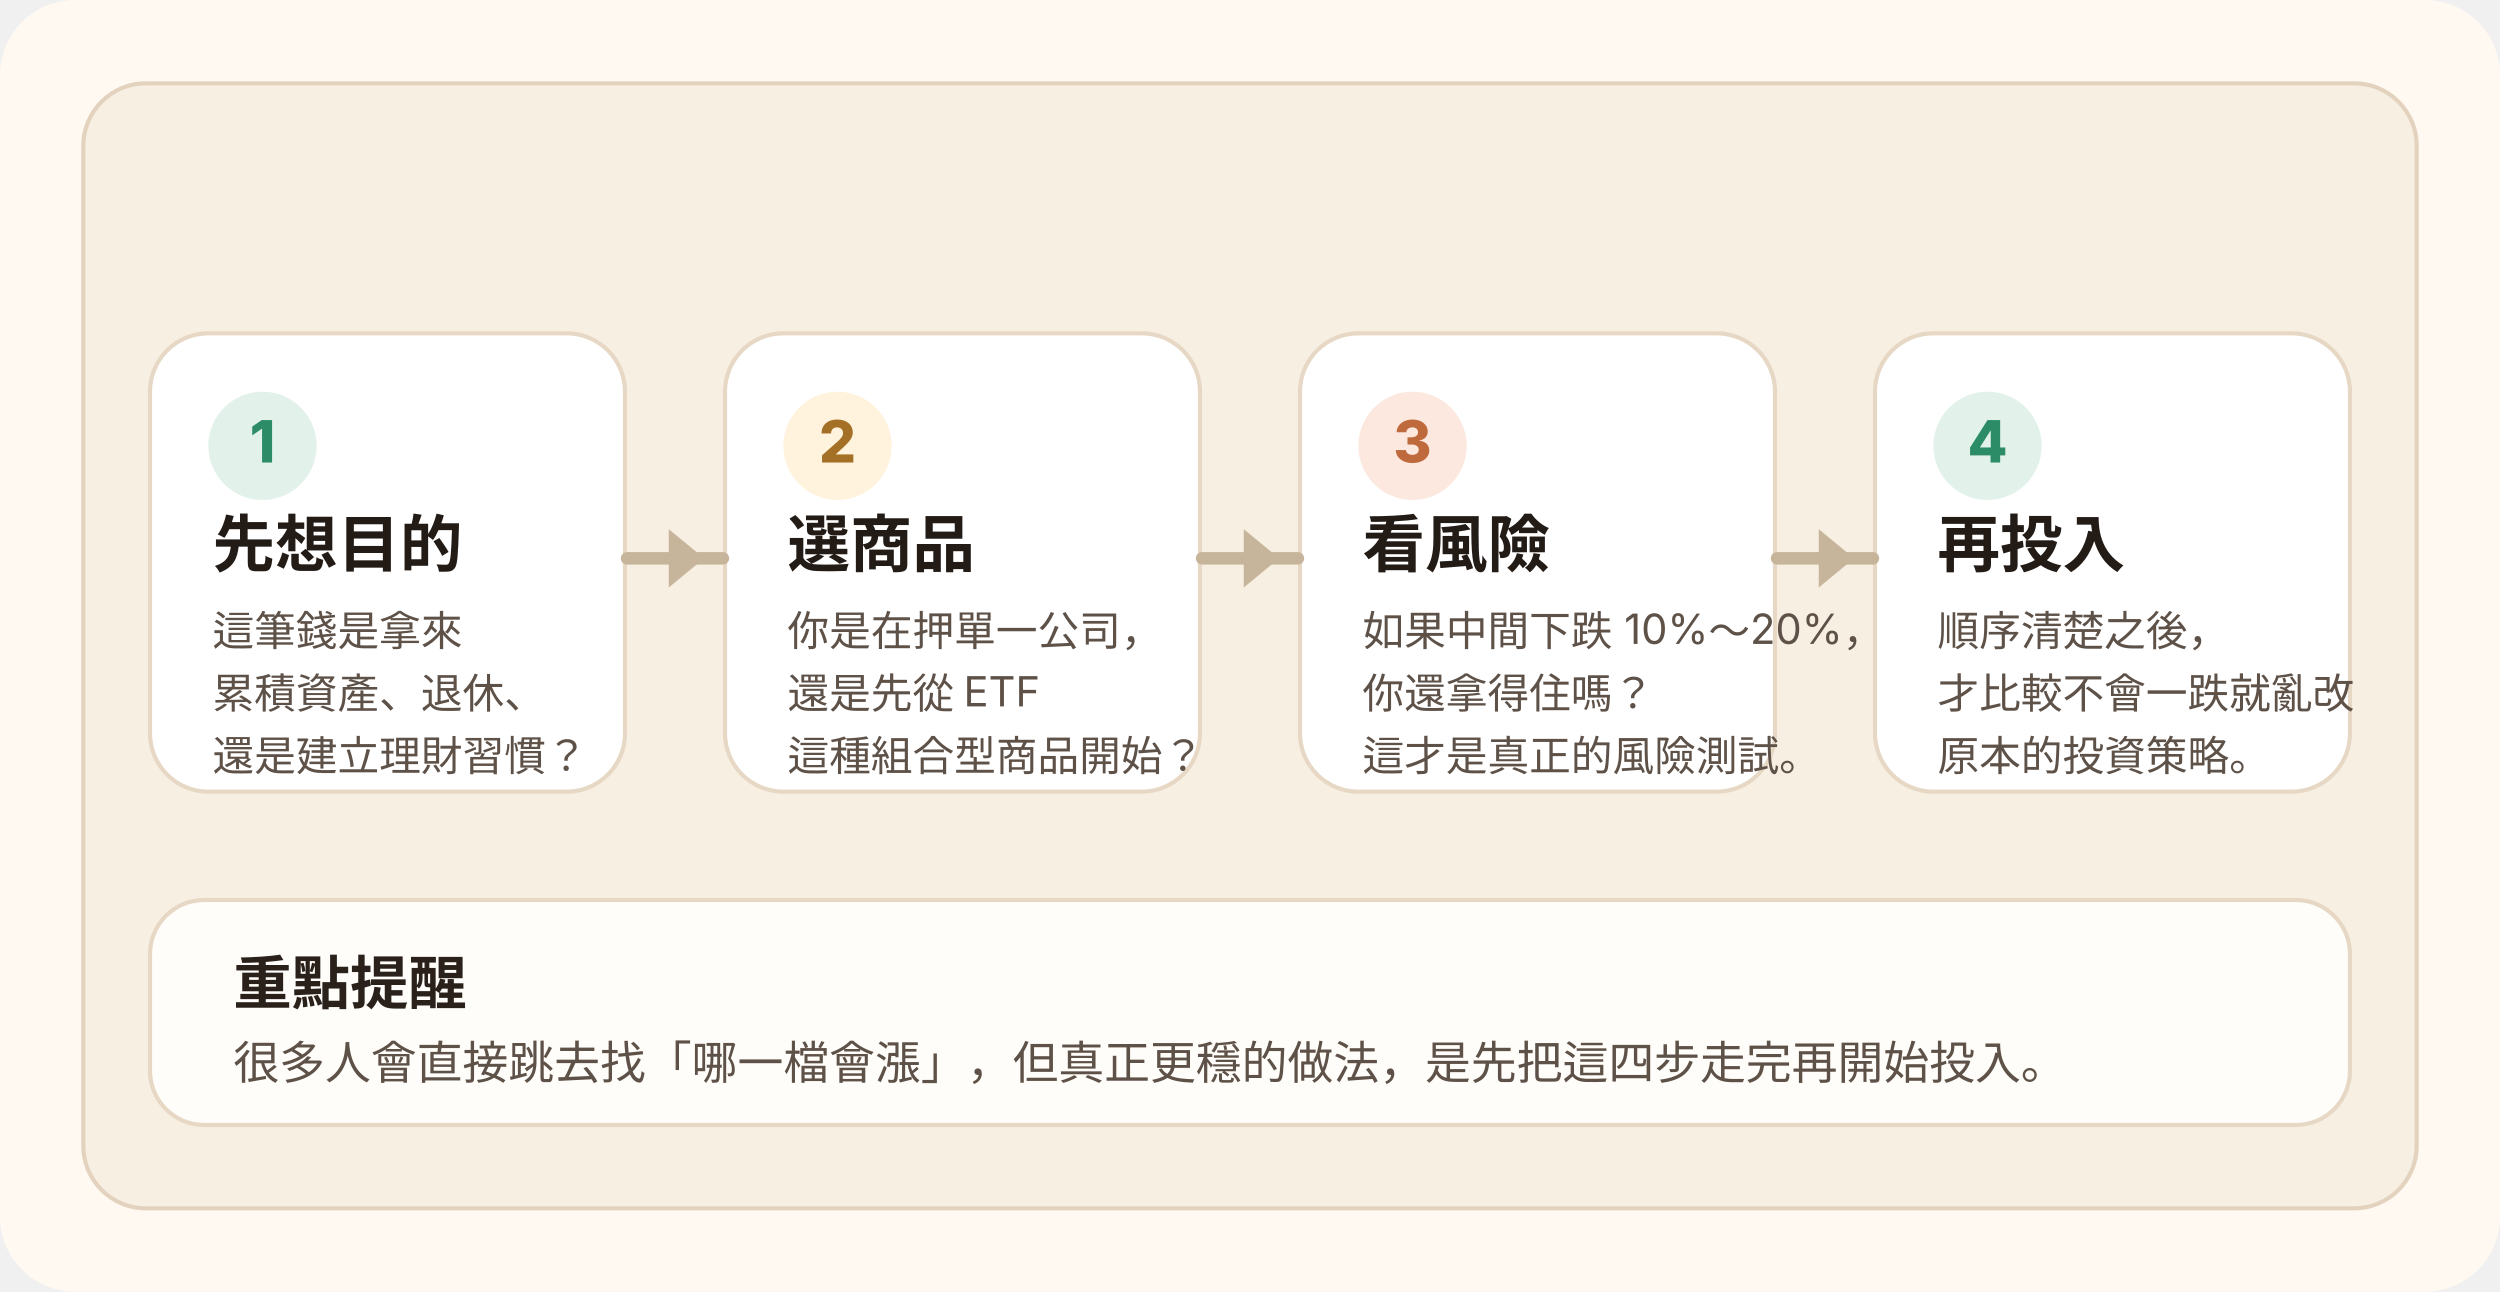
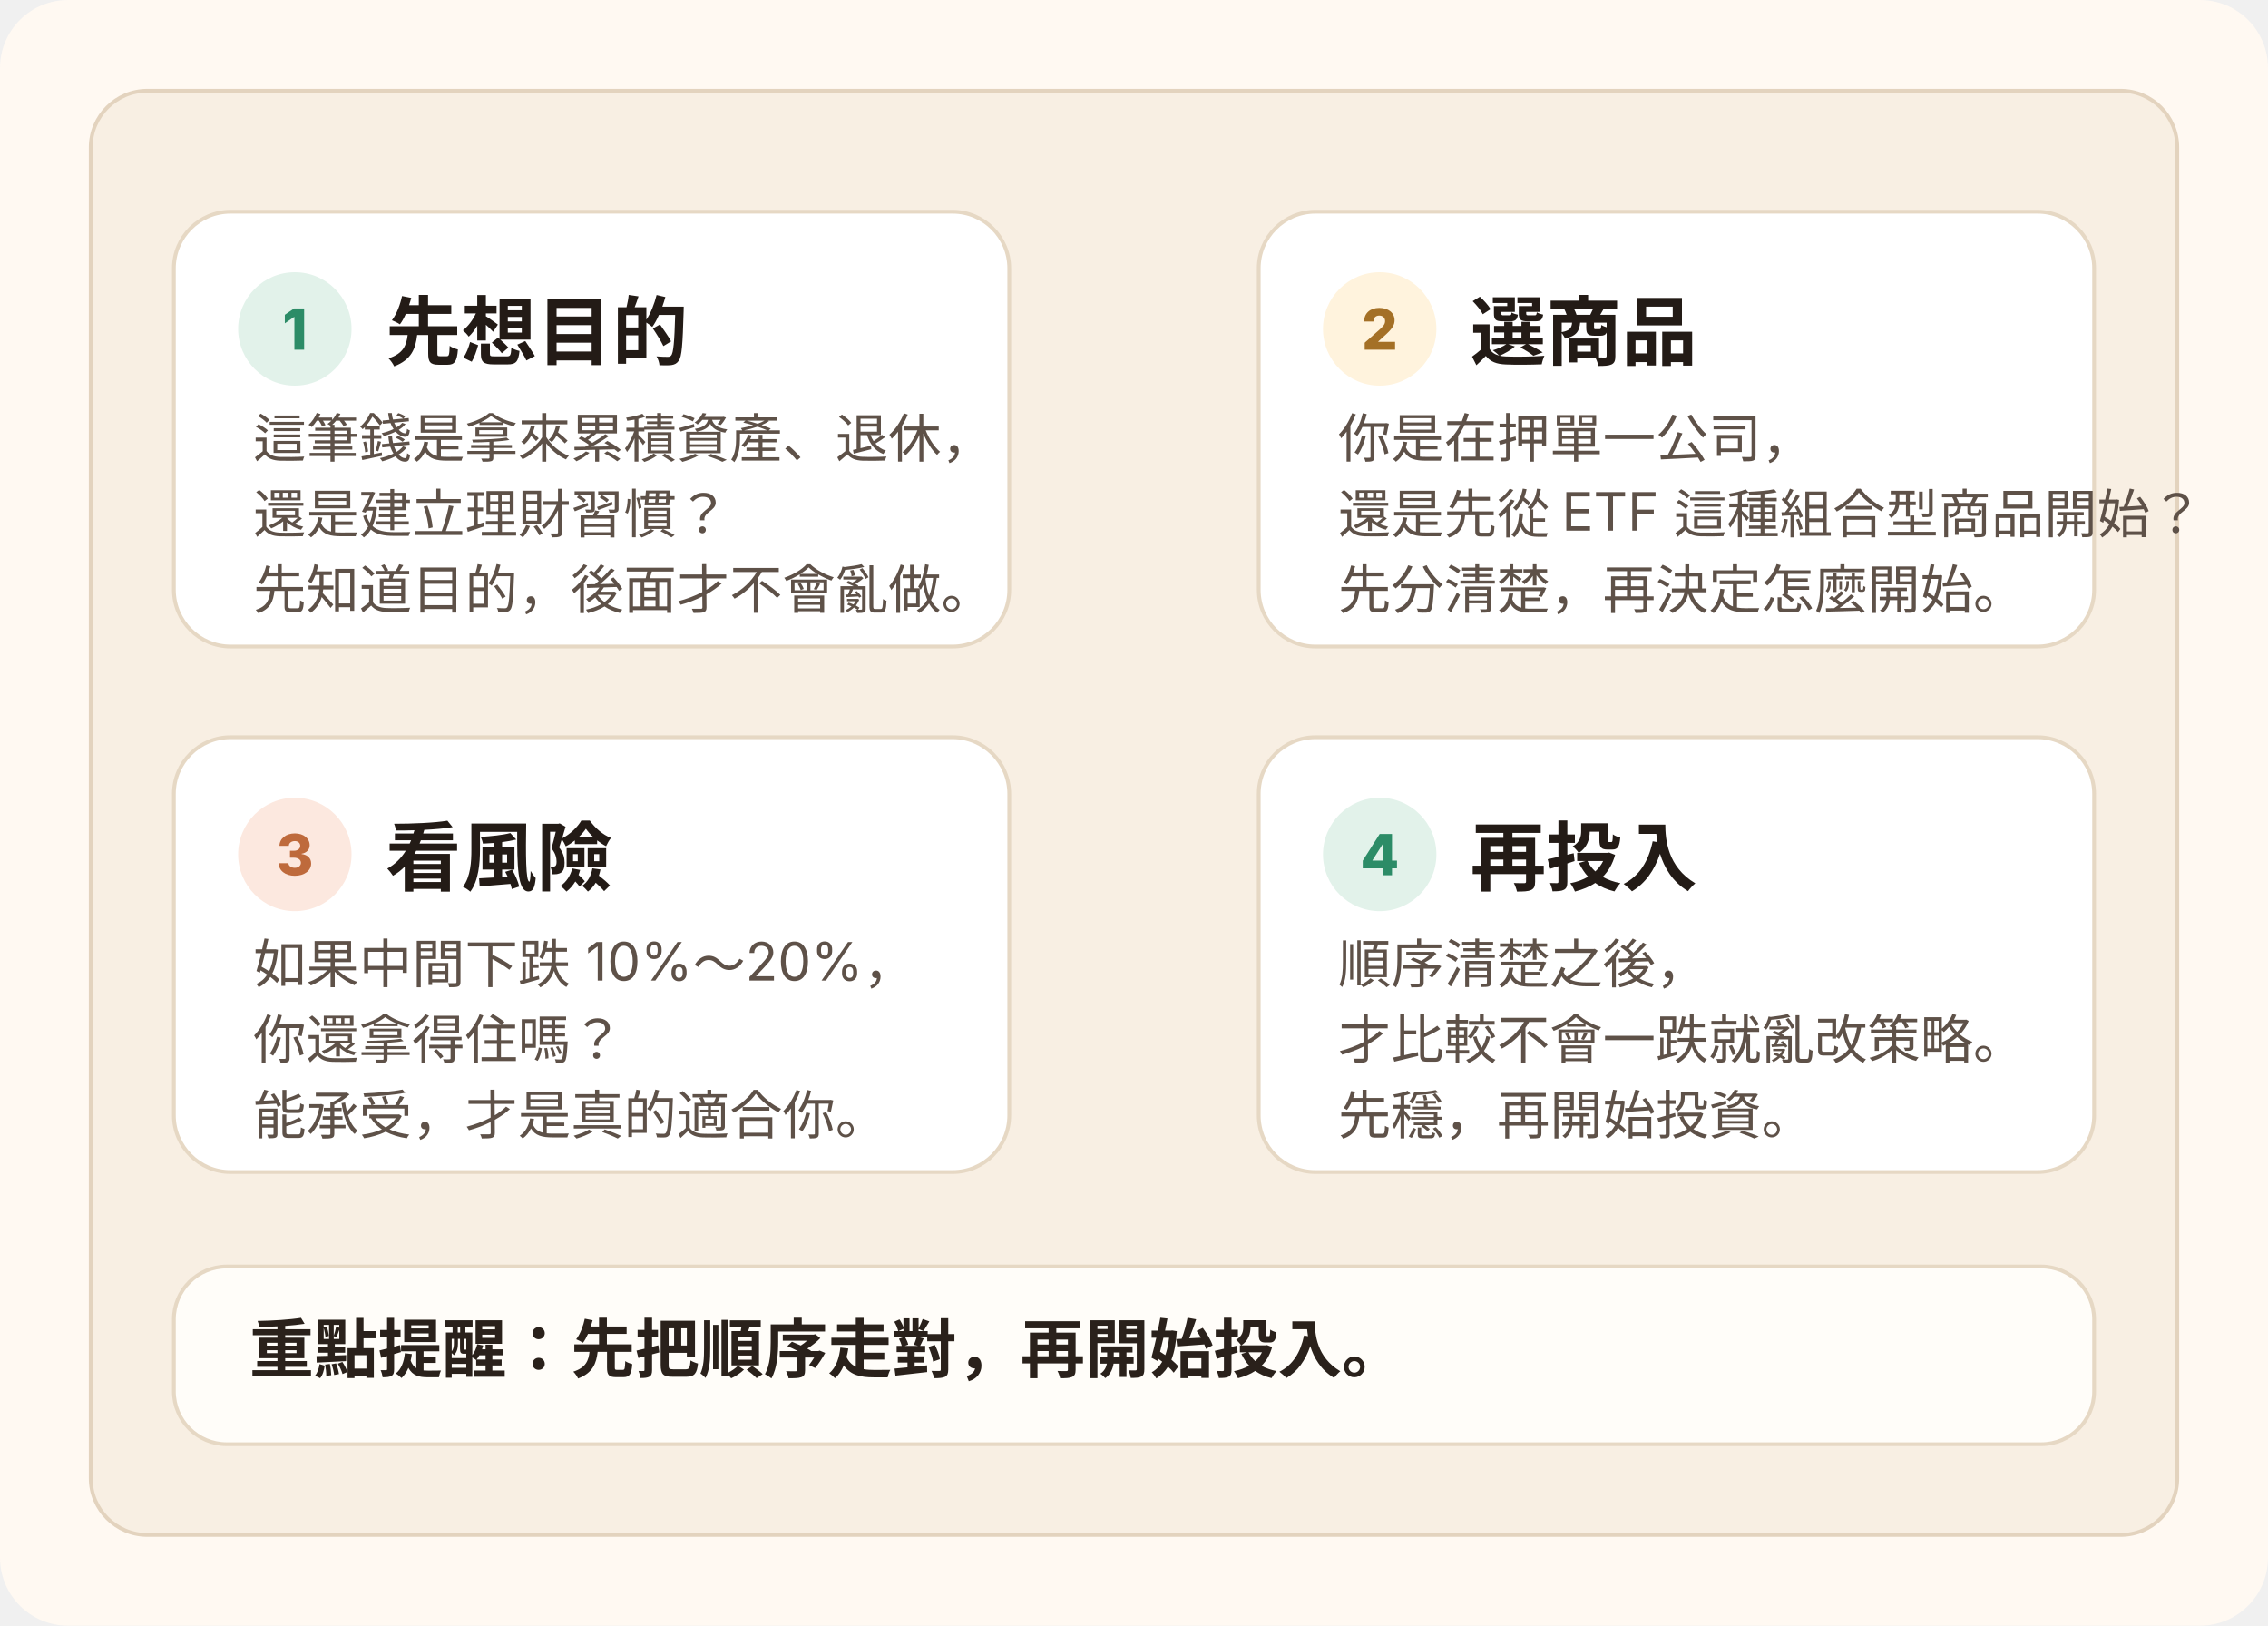
- <svg xmlns="http://www.w3.org/2000/svg" width="1200" height="620" viewBox="0 0 1200 620" fill="none" role="img" aria-labelledby="title desc">
-   <rect width="1200" height="620" rx="36" fill="#FFF9F2" />
-   <rect x="40" y="40" width="1120" height="540" rx="30" fill="#F8EFE3" stroke="#E3D3BE" stroke-width="2" />
-   <g transform="translate(72 160)">
-     <rect width="228" height="220" rx="28" fill="#FFFFFF" stroke="#E6D8C4" stroke-width="2" />
-     <circle cx="54" cy="54" r="26" fill="#E2F2EA" />
-     <text x="54" y="62" text-anchor="middle" fill="#2C8C67" font-size="28" font-weight="800" font-family="Inter, Noto Sans TC, sans-serif">1</text>
-     <text x="30" y="112" fill="#231B16" font-size="30" font-weight="800" font-family="Inter, Noto Sans TC, sans-serif">先想目的</text>
-     <text x="30" y="150" fill="#5E5148" font-size="20" font-family="Inter, Noto Sans TC, sans-serif">這筆錢是拿來</text>
-     <text x="30" y="180" fill="#5E5148" font-size="20" font-family="Inter, Noto Sans TC, sans-serif">累積資產、退休、</text>
-     <text x="30" y="210" fill="#5E5148" font-size="20" font-family="Inter, Noto Sans TC, sans-serif">還是建立理財習慣？</text>
+ <svg xmlns="http://www.w3.org/2000/svg" width="1200" height="860" viewBox="0 0 1200 860" fill="none" role="img" aria-labelledby="title desc">
+   <rect width="1200" height="860" rx="36" fill="#FFF9F2" />
+   <rect x="48" y="48" width="1104" height="764" rx="30" fill="#F8EFE3" stroke="#E3D3BE" stroke-width="2" />
+   <g transform="translate(92 112)">
+     <rect width="442" height="230" rx="30" fill="#FFFFFF" stroke="#E6D8C4" stroke-width="2" />
+     <circle cx="64" cy="62" r="30" fill="#E2F2EA" />
+     <text x="64" y="73" text-anchor="middle" fill="#2C8C67" font-size="30" font-weight="800" font-family="Inter, Noto Sans TC, sans-serif">1</text>
+     <text x="112" y="78" fill="#231B16" font-size="40" font-weight="800" font-family="Inter, Noto Sans TC, sans-serif">先想目的</text>
+     <text x="42" y="130" fill="#5E5148" font-size="28" font-family="Inter, Noto Sans TC, sans-serif">這筆錢是拿來累積資產、退休，</text>
+     <text x="42" y="170" fill="#5E5148" font-size="28" font-family="Inter, Noto Sans TC, sans-serif">還是建立理財習慣？</text>
+     <text x="42" y="210" fill="#5E5148" font-size="28" font-family="Inter, Noto Sans TC, sans-serif">先知道目的，後面才不會亂做。</text>
  </g>
-   <g transform="translate(348 160)">
-     <rect width="228" height="220" rx="28" fill="#FFFFFF" stroke="#E6D8C4" stroke-width="2" />
-     <circle cx="54" cy="54" r="26" fill="#FFF3DD" />
-     <text x="54" y="62" text-anchor="middle" fill="#A47026" font-size="28" font-weight="800" font-family="Inter, Noto Sans TC, sans-serif">2</text>
-     <text x="30" y="112" fill="#231B16" font-size="30" font-weight="800" font-family="Inter, Noto Sans TC, sans-serif">選商品</text>
-     <text x="30" y="150" fill="#5E5148" font-size="20" font-family="Inter, Noto Sans TC, sans-serif">你是在押單一公司，</text>
-     <text x="30" y="180" fill="#5E5148" font-size="20" font-family="Inter, Noto Sans TC, sans-serif">還是先從 ETF</text>
-     <text x="30" y="210" fill="#5E5148" font-size="20" font-family="Inter, Noto Sans TC, sans-serif">這種組合型商品開始？</text>
+   <g transform="translate(666 112)">
+     <rect width="442" height="230" rx="30" fill="#FFFFFF" stroke="#E6D8C4" stroke-width="2" />
+     <circle cx="64" cy="62" r="30" fill="#FFF3DD" />
+     <text x="64" y="73" text-anchor="middle" fill="#A47026" font-size="30" font-weight="800" font-family="Inter, Noto Sans TC, sans-serif">2</text>
+     <text x="112" y="78" fill="#231B16" font-size="40" font-weight="800" font-family="Inter, Noto Sans TC, sans-serif">選商品</text>
+     <text x="42" y="130" fill="#5E5148" font-size="28" font-family="Inter, Noto Sans TC, sans-serif">你是在押單一公司，</text>
+     <text x="42" y="170" fill="#5E5148" font-size="28" font-family="Inter, Noto Sans TC, sans-serif">還是先從 ETF 這種組合型商品開始？</text>
+     <text x="42" y="210" fill="#5E5148" font-size="28" font-family="Inter, Noto Sans TC, sans-serif">先分清楚，再決定怎麼開始。</text>
  </g>
-   <g transform="translate(624 160)">
-     <rect width="228" height="220" rx="28" fill="#FFFFFF" stroke="#E6D8C4" stroke-width="2" />
-     <circle cx="54" cy="54" r="26" fill="#FCE8DF" />
-     <text x="54" y="62" text-anchor="middle" fill="#BE6A3C" font-size="28" font-weight="800" font-family="Inter, Noto Sans TC, sans-serif">3</text>
-     <text x="30" y="112" fill="#231B16" font-size="30" font-weight="800" font-family="Inter, Noto Sans TC, sans-serif">看風險</text>
-     <text x="30" y="150" fill="#5E5148" font-size="20" font-family="Inter, Noto Sans TC, sans-serif">如果中間下跌 10%～20%，</text>
-     <text x="30" y="180" fill="#5E5148" font-size="20" font-family="Inter, Noto Sans TC, sans-serif">你還拿得住嗎？</text>
-     <text x="30" y="210" fill="#5E5148" font-size="20" font-family="Inter, Noto Sans TC, sans-serif">這才是真正的風險測試。</text>
+   <g transform="translate(92 390)">
+     <rect width="442" height="230" rx="30" fill="#FFFFFF" stroke="#E6D8C4" stroke-width="2" />
+     <circle cx="64" cy="62" r="30" fill="#FCE8DF" />
+     <text x="64" y="73" text-anchor="middle" fill="#BE6A3C" font-size="30" font-weight="800" font-family="Inter, Noto Sans TC, sans-serif">3</text>
+     <text x="112" y="78" fill="#231B16" font-size="40" font-weight="800" font-family="Inter, Noto Sans TC, sans-serif">看風險</text>
+     <text x="42" y="130" fill="#5E5148" font-size="28" font-family="Inter, Noto Sans TC, sans-serif">如果中間下跌 10%～20%，</text>
+     <text x="42" y="170" fill="#5E5148" font-size="28" font-family="Inter, Noto Sans TC, sans-serif">你還拿得住嗎？</text>
+     <text x="42" y="210" fill="#5E5148" font-size="28" font-family="Inter, Noto Sans TC, sans-serif">能承受，才是真的適合你。</text>
  </g>
-   <g transform="translate(900 160)">
-     <rect width="228" height="220" rx="28" fill="#FFFFFF" stroke="#E6D8C4" stroke-width="2" />
-     <circle cx="54" cy="54" r="26" fill="#E2F2EA" />
-     <text x="54" y="62" text-anchor="middle" fill="#2C8C67" font-size="28" font-weight="800" font-family="Inter, Noto Sans TC, sans-serif">4</text>
-     <text x="30" y="112" fill="#231B16" font-size="30" font-weight="800" font-family="Inter, Noto Sans TC, sans-serif">再投入</text>
-     <text x="30" y="150" fill="#5E5148" font-size="20" font-family="Inter, Noto Sans TC, sans-serif">順序清楚之後，</text>
-     <text x="30" y="180" fill="#5E5148" font-size="20" font-family="Inter, Noto Sans TC, sans-serif">才比較不會一跌就亂改</text>
-     <text x="30" y="210" fill="#5E5148" font-size="20" font-family="Inter, Noto Sans TC, sans-serif">原本的投資策略。</text>
+   <g transform="translate(666 390)">
+     <rect width="442" height="230" rx="30" fill="#FFFFFF" stroke="#E6D8C4" stroke-width="2" />
+     <circle cx="64" cy="62" r="30" fill="#E2F2EA" />
+     <text x="64" y="73" text-anchor="middle" fill="#2C8C67" font-size="30" font-weight="800" font-family="Inter, Noto Sans TC, sans-serif">4</text>
+     <text x="112" y="78" fill="#231B16" font-size="40" font-weight="800" font-family="Inter, Noto Sans TC, sans-serif">再投入</text>
+     <text x="42" y="130" fill="#5E5148" font-size="28" font-family="Inter, Noto Sans TC, sans-serif">順序清楚之後，</text>
+     <text x="42" y="170" fill="#5E5148" font-size="28" font-family="Inter, Noto Sans TC, sans-serif">才比較不會一跌就亂改策略。</text>
+     <text x="42" y="210" fill="#5E5148" font-size="28" font-family="Inter, Noto Sans TC, sans-serif">先穩，再開始投資。</text>
  </g>
-   <path d="M301 268H347" stroke="#C7B59B" stroke-width="6" stroke-linecap="round" />
-   <path d="M577 268H623" stroke="#C7B59B" stroke-width="6" stroke-linecap="round" />
-   <path d="M853 268H899" stroke="#C7B59B" stroke-width="6" stroke-linecap="round" />
-   <path d="M338 268L321 254V282L338 268Z" fill="#C7B59B" />
-   <path d="M614 268L597 254V282L614 268Z" fill="#C7B59B" />
-   <path d="M890 268L873 254V282L890 268Z" fill="#C7B59B" />
-   <rect x="72" y="432" width="1056" height="108" rx="26" fill="#FFFDF9" stroke="#E6D8C4" stroke-width="2" />
-   <text x="112" y="482" fill="#2A211B" font-size="28" font-weight="800" font-family="Inter, Noto Sans TC, sans-serif">重點提醒</text>
-   <text x="112" y="518" fill="#5E5148" font-size="22" font-family="Inter, Noto Sans TC, sans-serif">很多人會直接跳去找「哪一檔會漲」，但真正更穩的做法，是先把這四步走完再開始投入。</text>
+   <rect x="92" y="670" width="1016" height="94" rx="28" fill="#FFFDF9" stroke="#E6D8C4" stroke-width="2" />
+   <text x="132" y="726" fill="#2A211B" font-size="34" font-weight="800" font-family="Inter, Noto Sans TC, sans-serif">重點提醒：先把順序走對，再開始投入。</text>
</svg>
